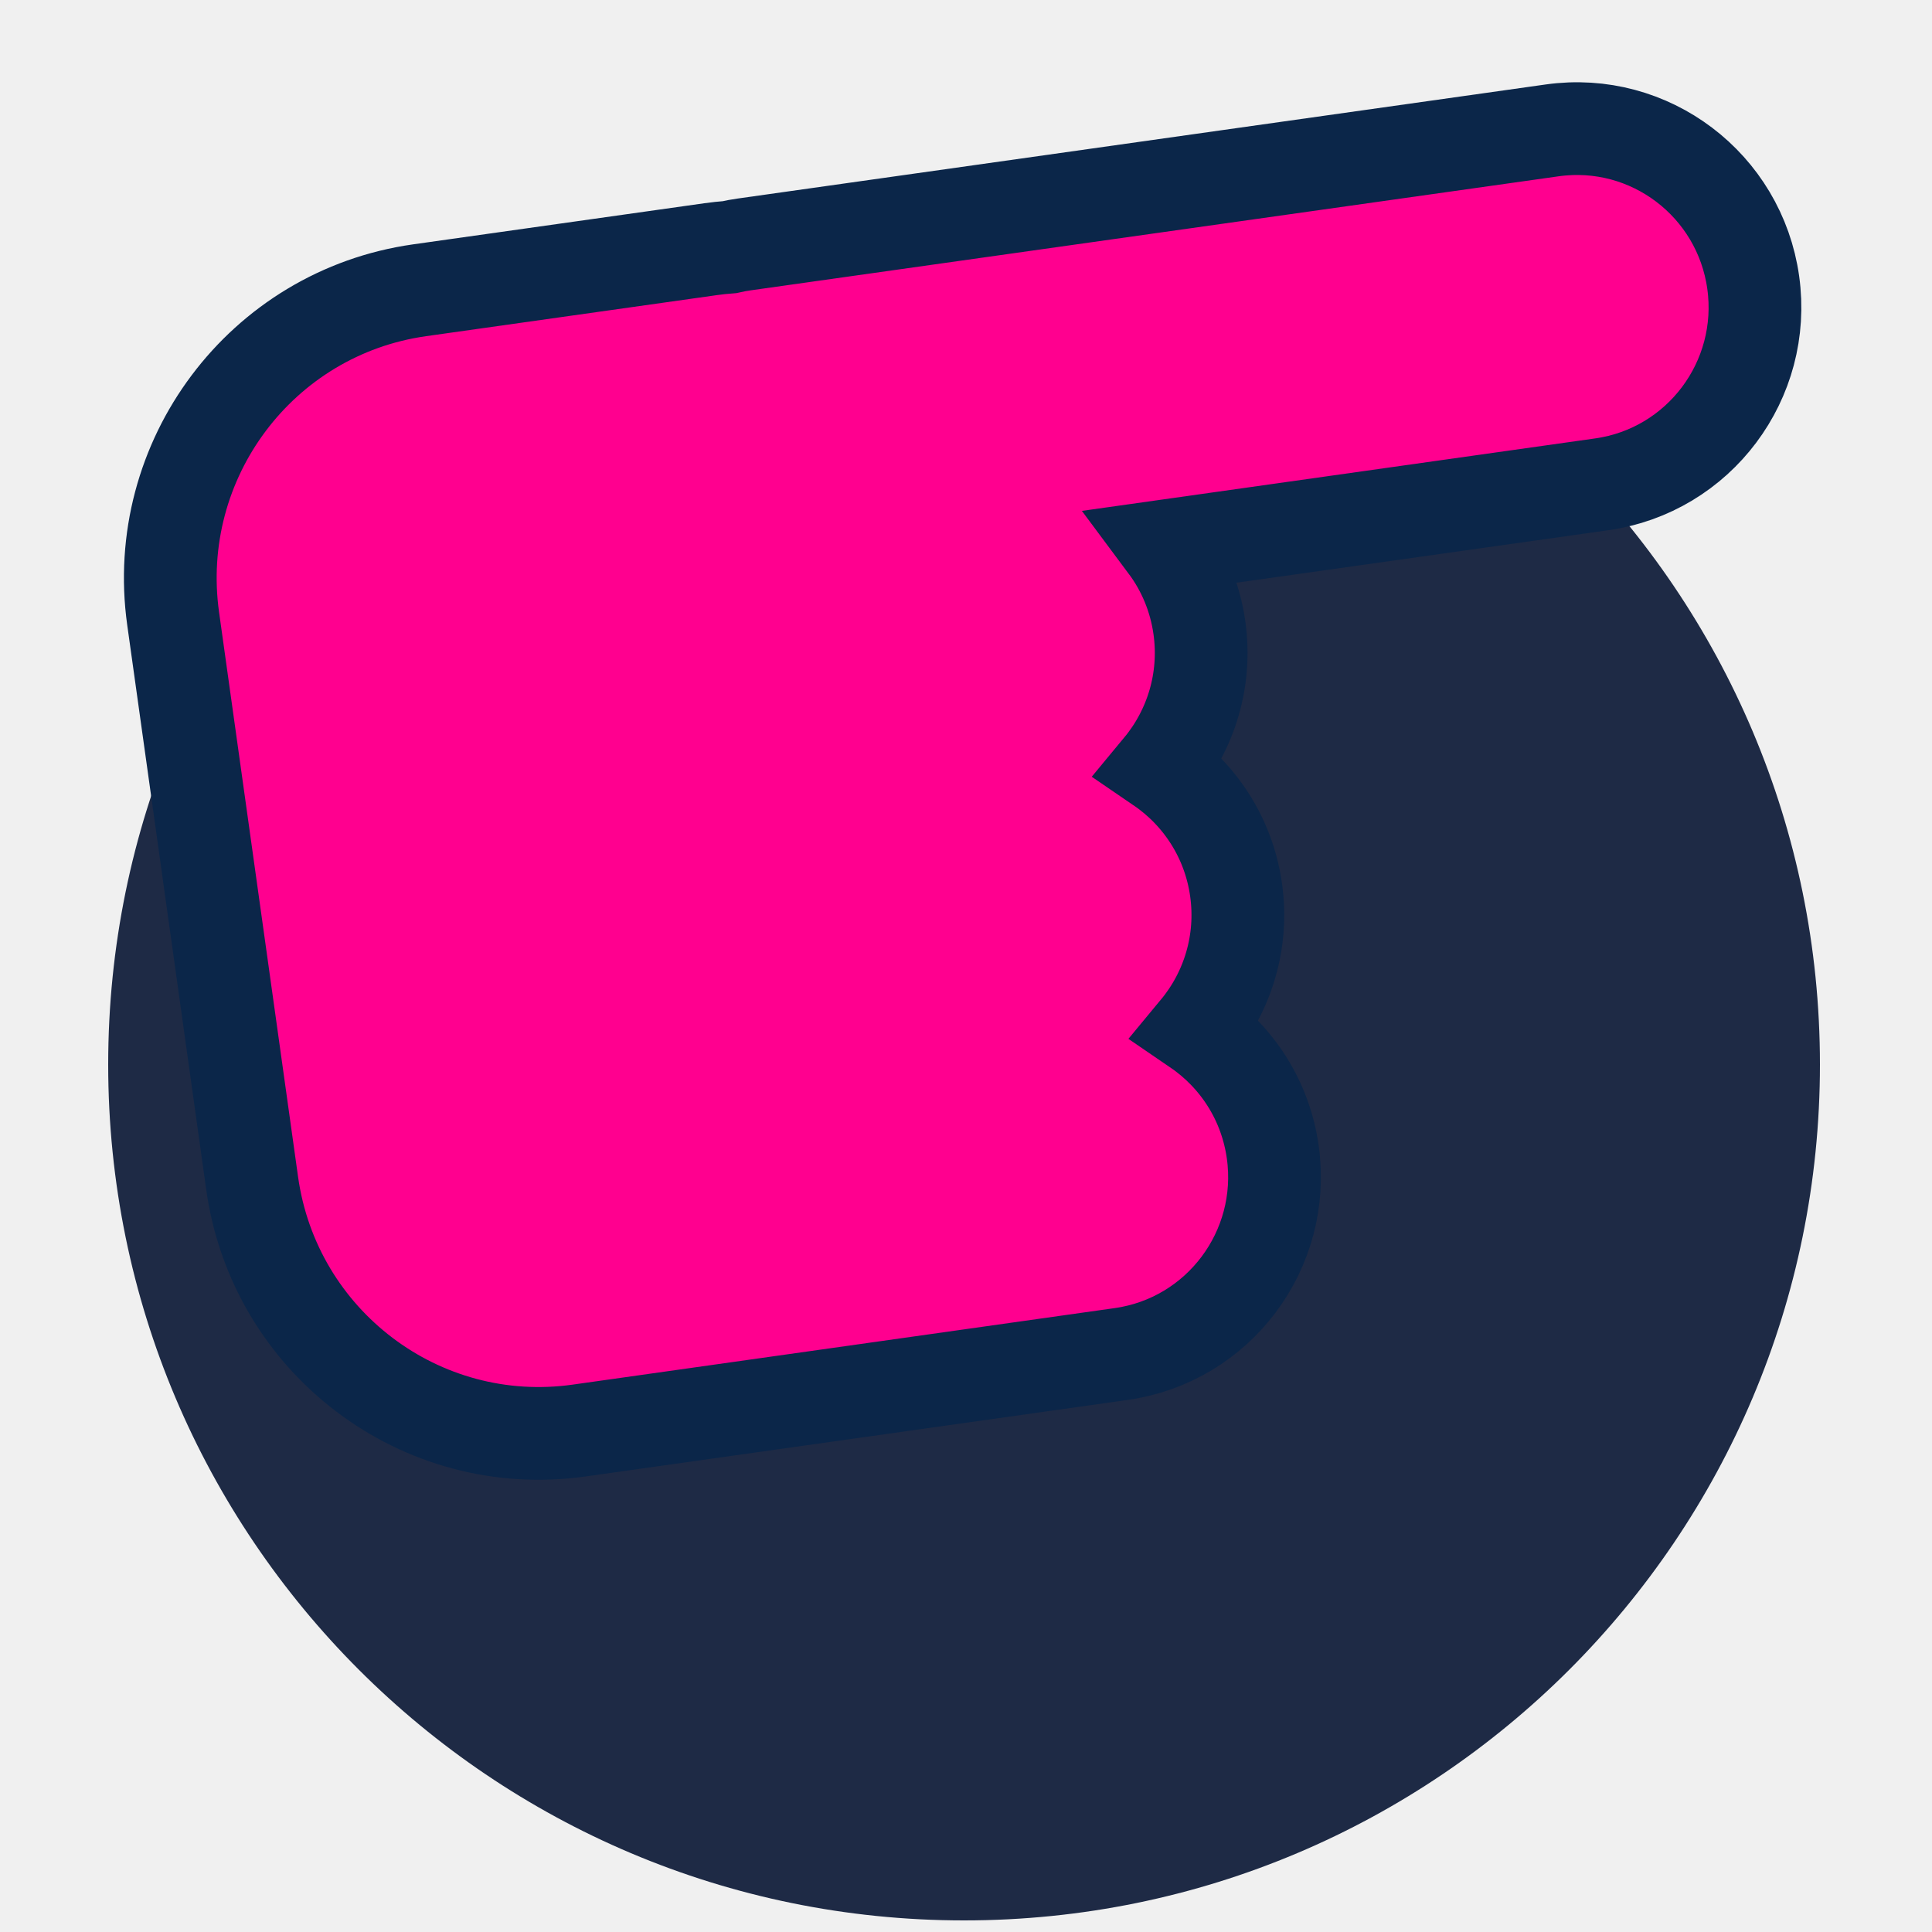
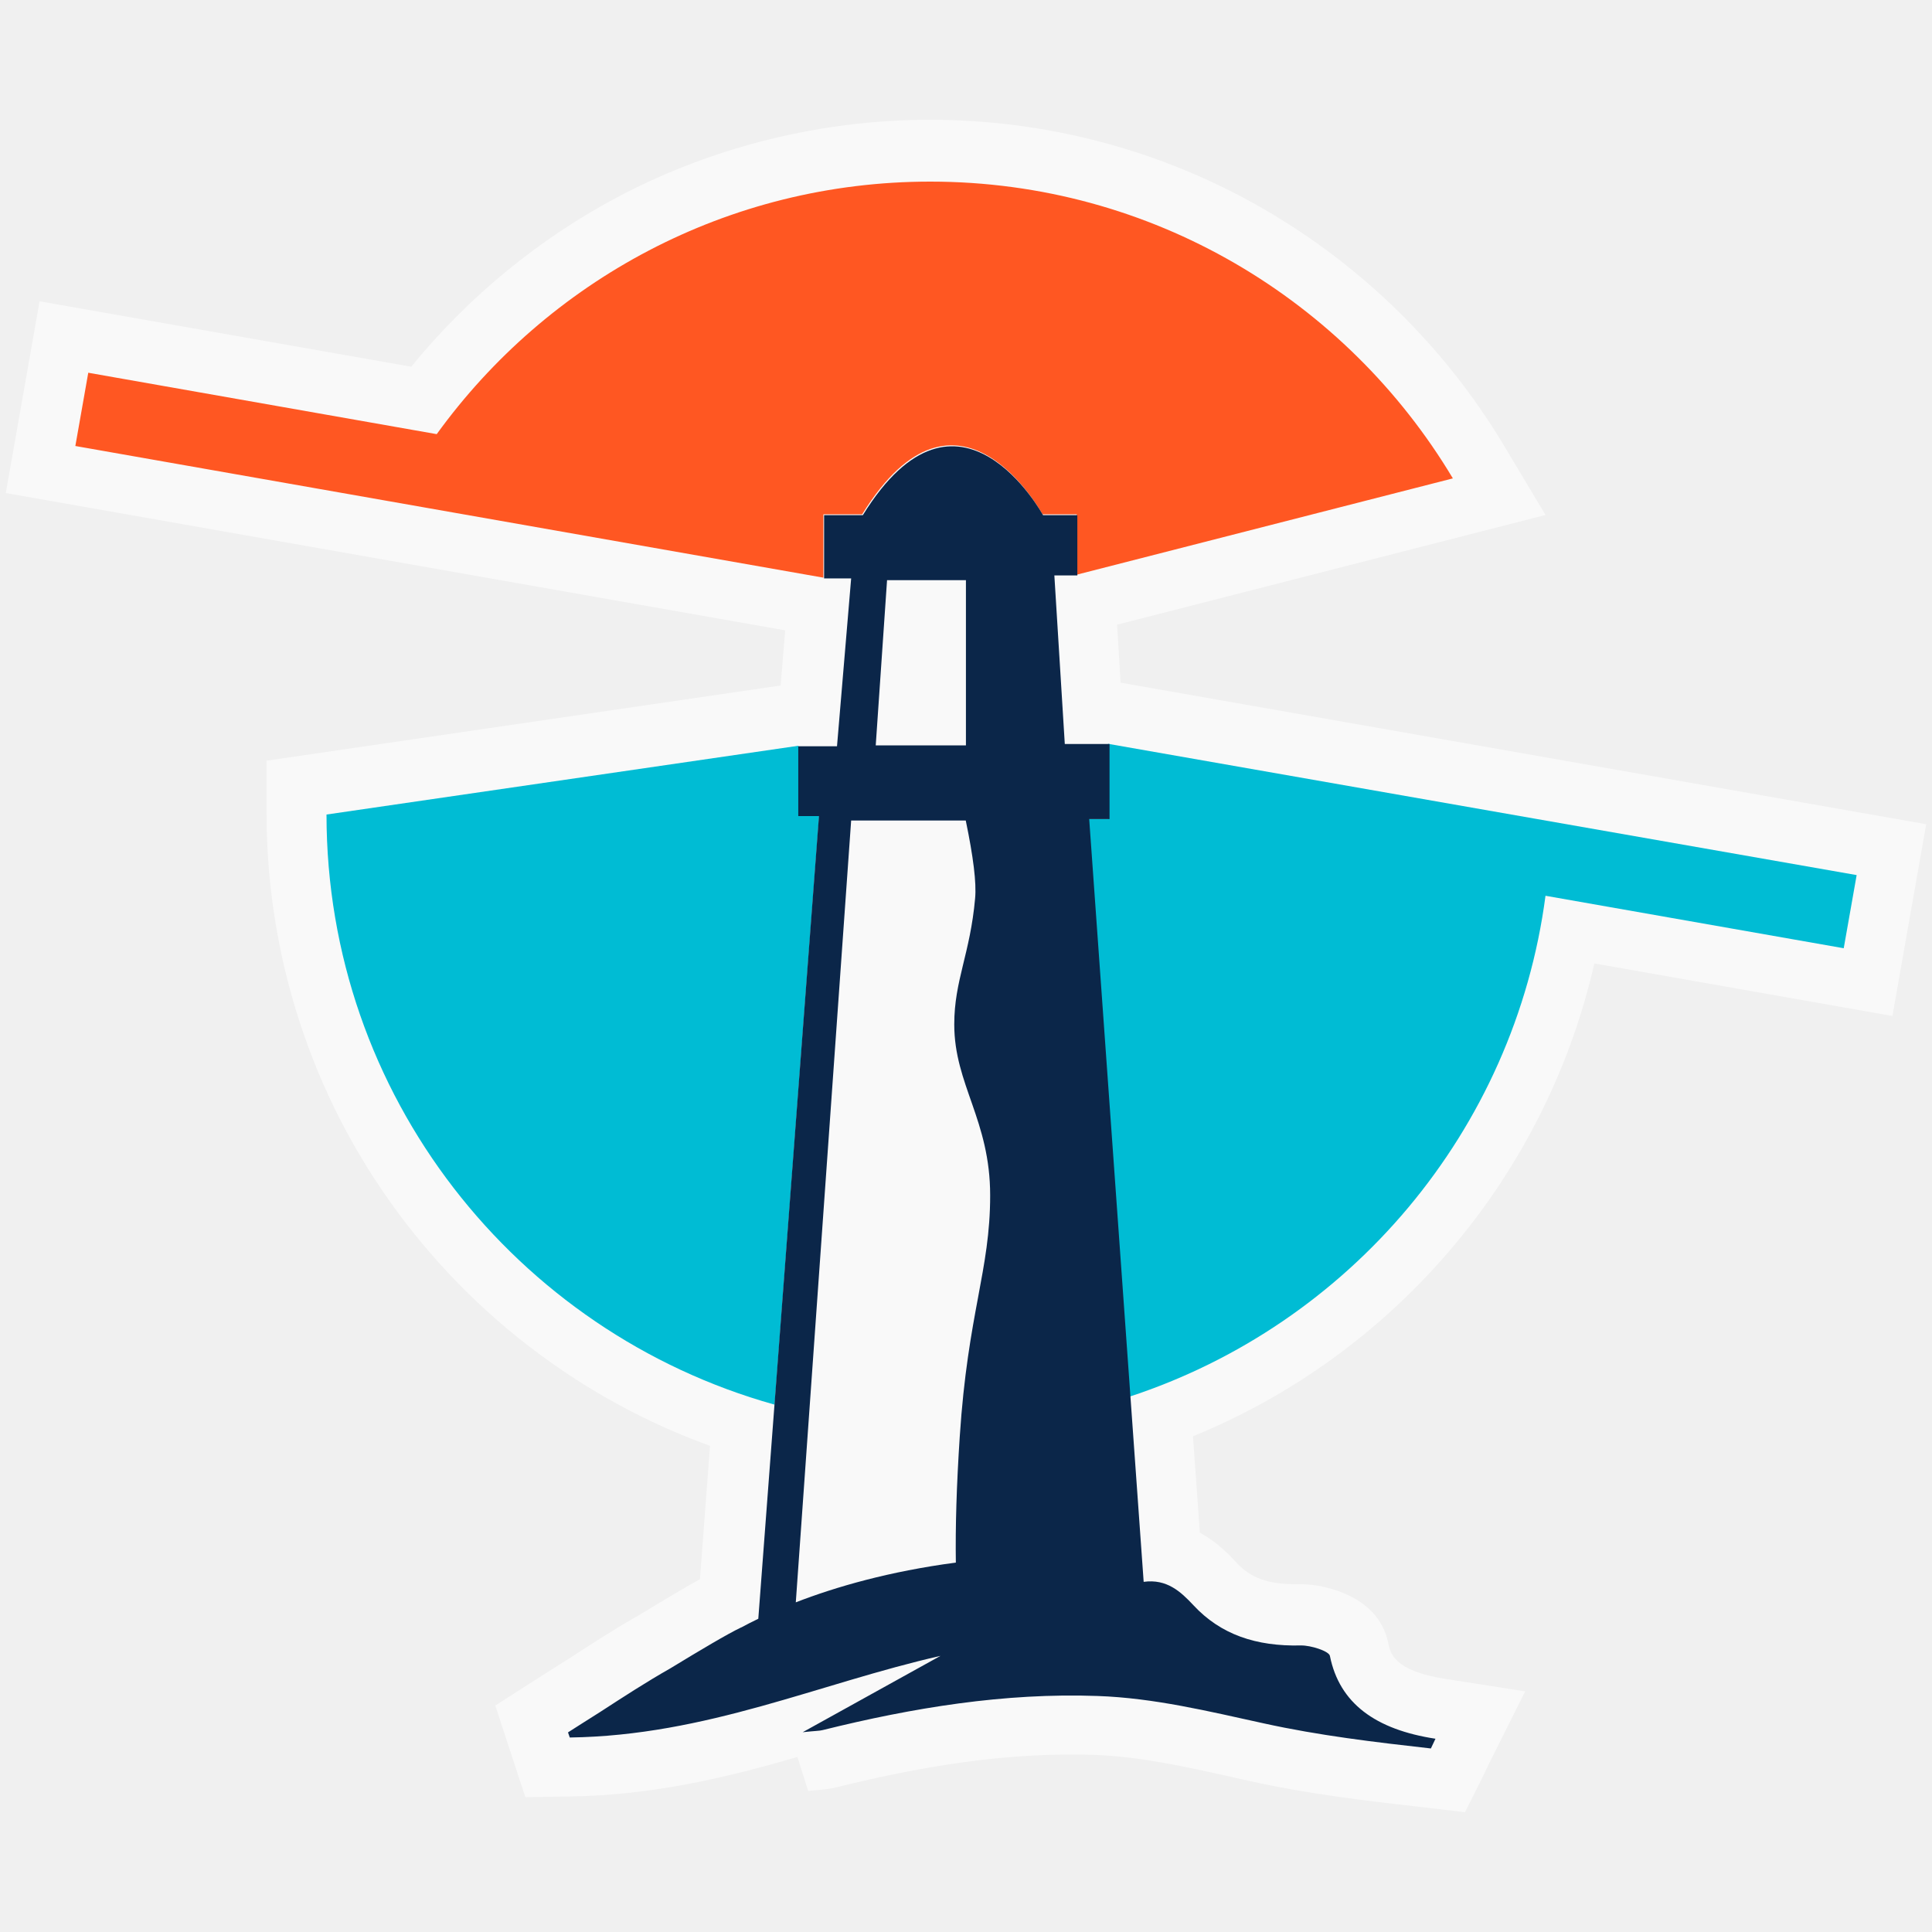
- <svg xmlns="http://www.w3.org/2000/svg" width="32" height="32" viewBox="0 0 500 500" fill="none">
-   <style>
- @keyframes fingerPoke {
-   0% { transform: translate(0, 0); }
-   5.7% { transform: translate(18px, 0); }
-   7.1% { transform: translate(5px, 0); }
-   10%, 100% { transform: translate(0, 0); }
- }
- @keyframes kLetterBounce {
-   0%, 2.9% { transform: rotate(0deg); transform-origin: 249.5px 275.5px; }
-   4.3% { transform: rotate(6deg); transform-origin: 249.5px 275.5px; }
-   5.7% { transform: rotate(10deg); transform-origin: 249.5px 275.5px; }
-   7.1% { transform: rotate(8deg); transform-origin: 249.5px 275.5px; }
-   8.6% { transform: rotate(3deg); transform-origin: 249.5px 275.5px; }
-   10%, 100% { transform: rotate(0deg); transform-origin: 249.5px 275.5px; }
- }
- #logo {
-   animation: fingerPoke 7s infinite, kLetterBounce 7s infinite;
- }
- </style>
-   <circle cx="249.5" cy="275.5" r="221.5" fill="#1E2A45" />
-   <g id="logo">
-     <path d="M183.929 64.485C185.554 64.256 187.176 64.084 188.793 63.961C190.039 63.678 191.304 63.444 192.587 63.263L401.677 33.746C426.936 30.181 450.201 47.856 453.733 73.103C457.266 98.35 439.752 121.782 414.494 125.348L301.705 141.27C306.204 147.306 309.295 154.528 310.412 162.509C312.291 175.938 308.214 188.853 300.185 198.539C310.561 205.626 318.024 216.913 319.903 230.342C321.782 243.771 317.705 256.687 309.676 266.372C320.052 273.46 327.515 284.746 329.394 298.175C332.926 323.422 315.412 346.854 290.154 350.42L149.894 370.221C108.856 376.014 71.001 347.295 65.251 306.198L44.809 160.096C39.059 118.999 67.567 80.912 108.605 75.119L183.929 64.485Z" fill="#FF008F" stroke="#0B2649" stroke-width="24" />
-   </g>
+ <svg xmlns="http://www.w3.org/2000/svg" width="1000" height="1000" viewBox="0 0 1000 1000" fill="none">
+   <path d="M736.688 935.436C704.916 931.865 676.257 928.386 646.957 921.885C644.027 921.244 641.006 920.603 638.076 919.87C613.263 914.376 589.823 909.157 566.566 908.333C562.445 908.15 558.325 908.15 554.205 908.15C518.129 908.15 479.582 913.552 432.976 925.089C429.497 926.005 426.567 926.188 423.912 926.463C422.538 926.554 420.89 926.737 418.326 927.012L412.741 909.432C376.299 919.962 338.209 929.21 294.809 929.851L271.918 930.217L256.353 882.786L276.68 869.784C280.342 867.404 286.202 863.741 293.252 859.254L293.893 858.888C306.254 850.83 317.974 843.23 330.61 836.088C345.26 827.207 355.24 821.255 362.29 817.409L367.509 748.369C340.315 738.48 314.403 725.295 290.322 708.813C259.649 687.937 232.638 662.39 209.931 632.906C187.04 603.148 169.186 570.093 157.008 534.657C144.372 498.031 137.963 459.666 137.963 420.659V393.739L404.043 354.824L406.423 326.256L3 255.202L20.488 155.945L212.861 189.824C242.618 153.29 279.793 122.891 321.362 101.098C370.439 75.552 425.743 62 481.413 62C542.302 62 602.184 78.024 654.649 108.515C705.466 137.999 748.317 180.21 778.532 230.754L799.958 266.556L578.194 323.326L580.025 353.359L997 426.611L979.512 525.867L825.229 498.672C813.051 551.963 788.421 601.774 752.987 644.169C716.362 688.028 669.848 721.999 617.474 743.425L621.045 793.328C630.293 798.364 636.519 805.048 640.09 808.894L640.182 808.985C645.218 814.388 652.726 819.973 670.214 819.973C670.855 819.973 671.588 819.973 672.229 819.973C672.229 819.973 672.961 819.973 673.236 819.973C681.385 819.973 688.893 822.171 692.647 823.544C710.868 829.954 716.819 841.674 718.559 850.556C719.566 855.592 721.581 864.748 747.401 868.869L789.428 875.461L770.383 913.552C770.109 914.102 769.926 914.651 769.651 915.109C769.193 916.116 768.644 917.306 768.003 918.588L758.297 938L736.688 935.436Z" fill="white" fill-opacity="0.6" />
+   <path d="M573.248 384.674L573.156 385.04L573.248 384.674Z" fill="#00BCD4" />
+   <path d="M426.185 266.207H446.245C495.892 185.874 539.584 266.207 539.584 266.207H557.354V297.443L752 247.613C696.95 155.555 596.375 94 481.511 94C376.448 94 283.384 145.479 226.043 224.713L45.687 192.928L39 230.85L426.185 299V266.207Z" fill="#FF5722" />
+   <path d="M573.541 385V423.866H563L584.357 723C698.386 685.688 783.907 585.55 799.948 463.647L954.309 490.808L961 452.948L573.541 385Z" fill="#00BCD4" />
+   <path d="M400.96 727L424 422.15H413.26V386L169 421.601C169 567.025 267.035 689.569 400.776 727H400.96Z" fill="#00BCD4" />
+   <path d="M688.351 857.078C687.893 854.609 678.465 851.591 673.339 851.682C650.088 852.231 631.78 846.012 617.683 830.83C611.184 823.88 603.952 817.112 591.96 818.758L563.766 423.949H574.293V385.081H551.134L545.733 297.833H557.633V266.647H539.874C539.874 266.647 496.21 186.441 446.596 266.647H426.549V299.388H440.554L433.231 386.27H413.184V422.394H423.894L392.496 837.872C389.292 839.427 386.363 840.89 383.708 842.354H383.617C376.66 845.646 362.38 854.151 346.91 863.571C334.643 870.522 322.835 878.204 310.569 886.16C303.52 890.642 297.662 894.3 294 896.678L294.915 899.33C365.858 898.324 423.894 871.345 486.782 857.078C464.171 869.607 441.653 882.045 415.473 896.586C422.155 895.855 424.077 895.946 425.817 895.489C472.227 883.965 519.919 876.1 568.069 877.838C597.27 878.844 625.738 885.795 654.115 892.013C682.767 898.324 711.419 901.708 740.62 905C741.444 903.354 742.176 901.616 743 899.97C711.968 895.214 693.294 881.679 688.351 857.078ZM459.137 300.302H499.963V385.812H453.278L459.137 300.302ZM496.759 743.674C495.112 768.733 494.471 790.407 494.746 808.79C460.235 813.362 432.682 821.319 411.903 829.367L440.554 424.681H499.872C503.808 443.612 505.456 456.964 504.723 464.921C502.16 493.82 493.922 507.355 493.922 530.219C493.922 561.405 512.504 579.696 512.504 618.747C512.504 657.798 500.97 679.382 496.759 743.674Z" fill="#0B2649" />
</svg>
